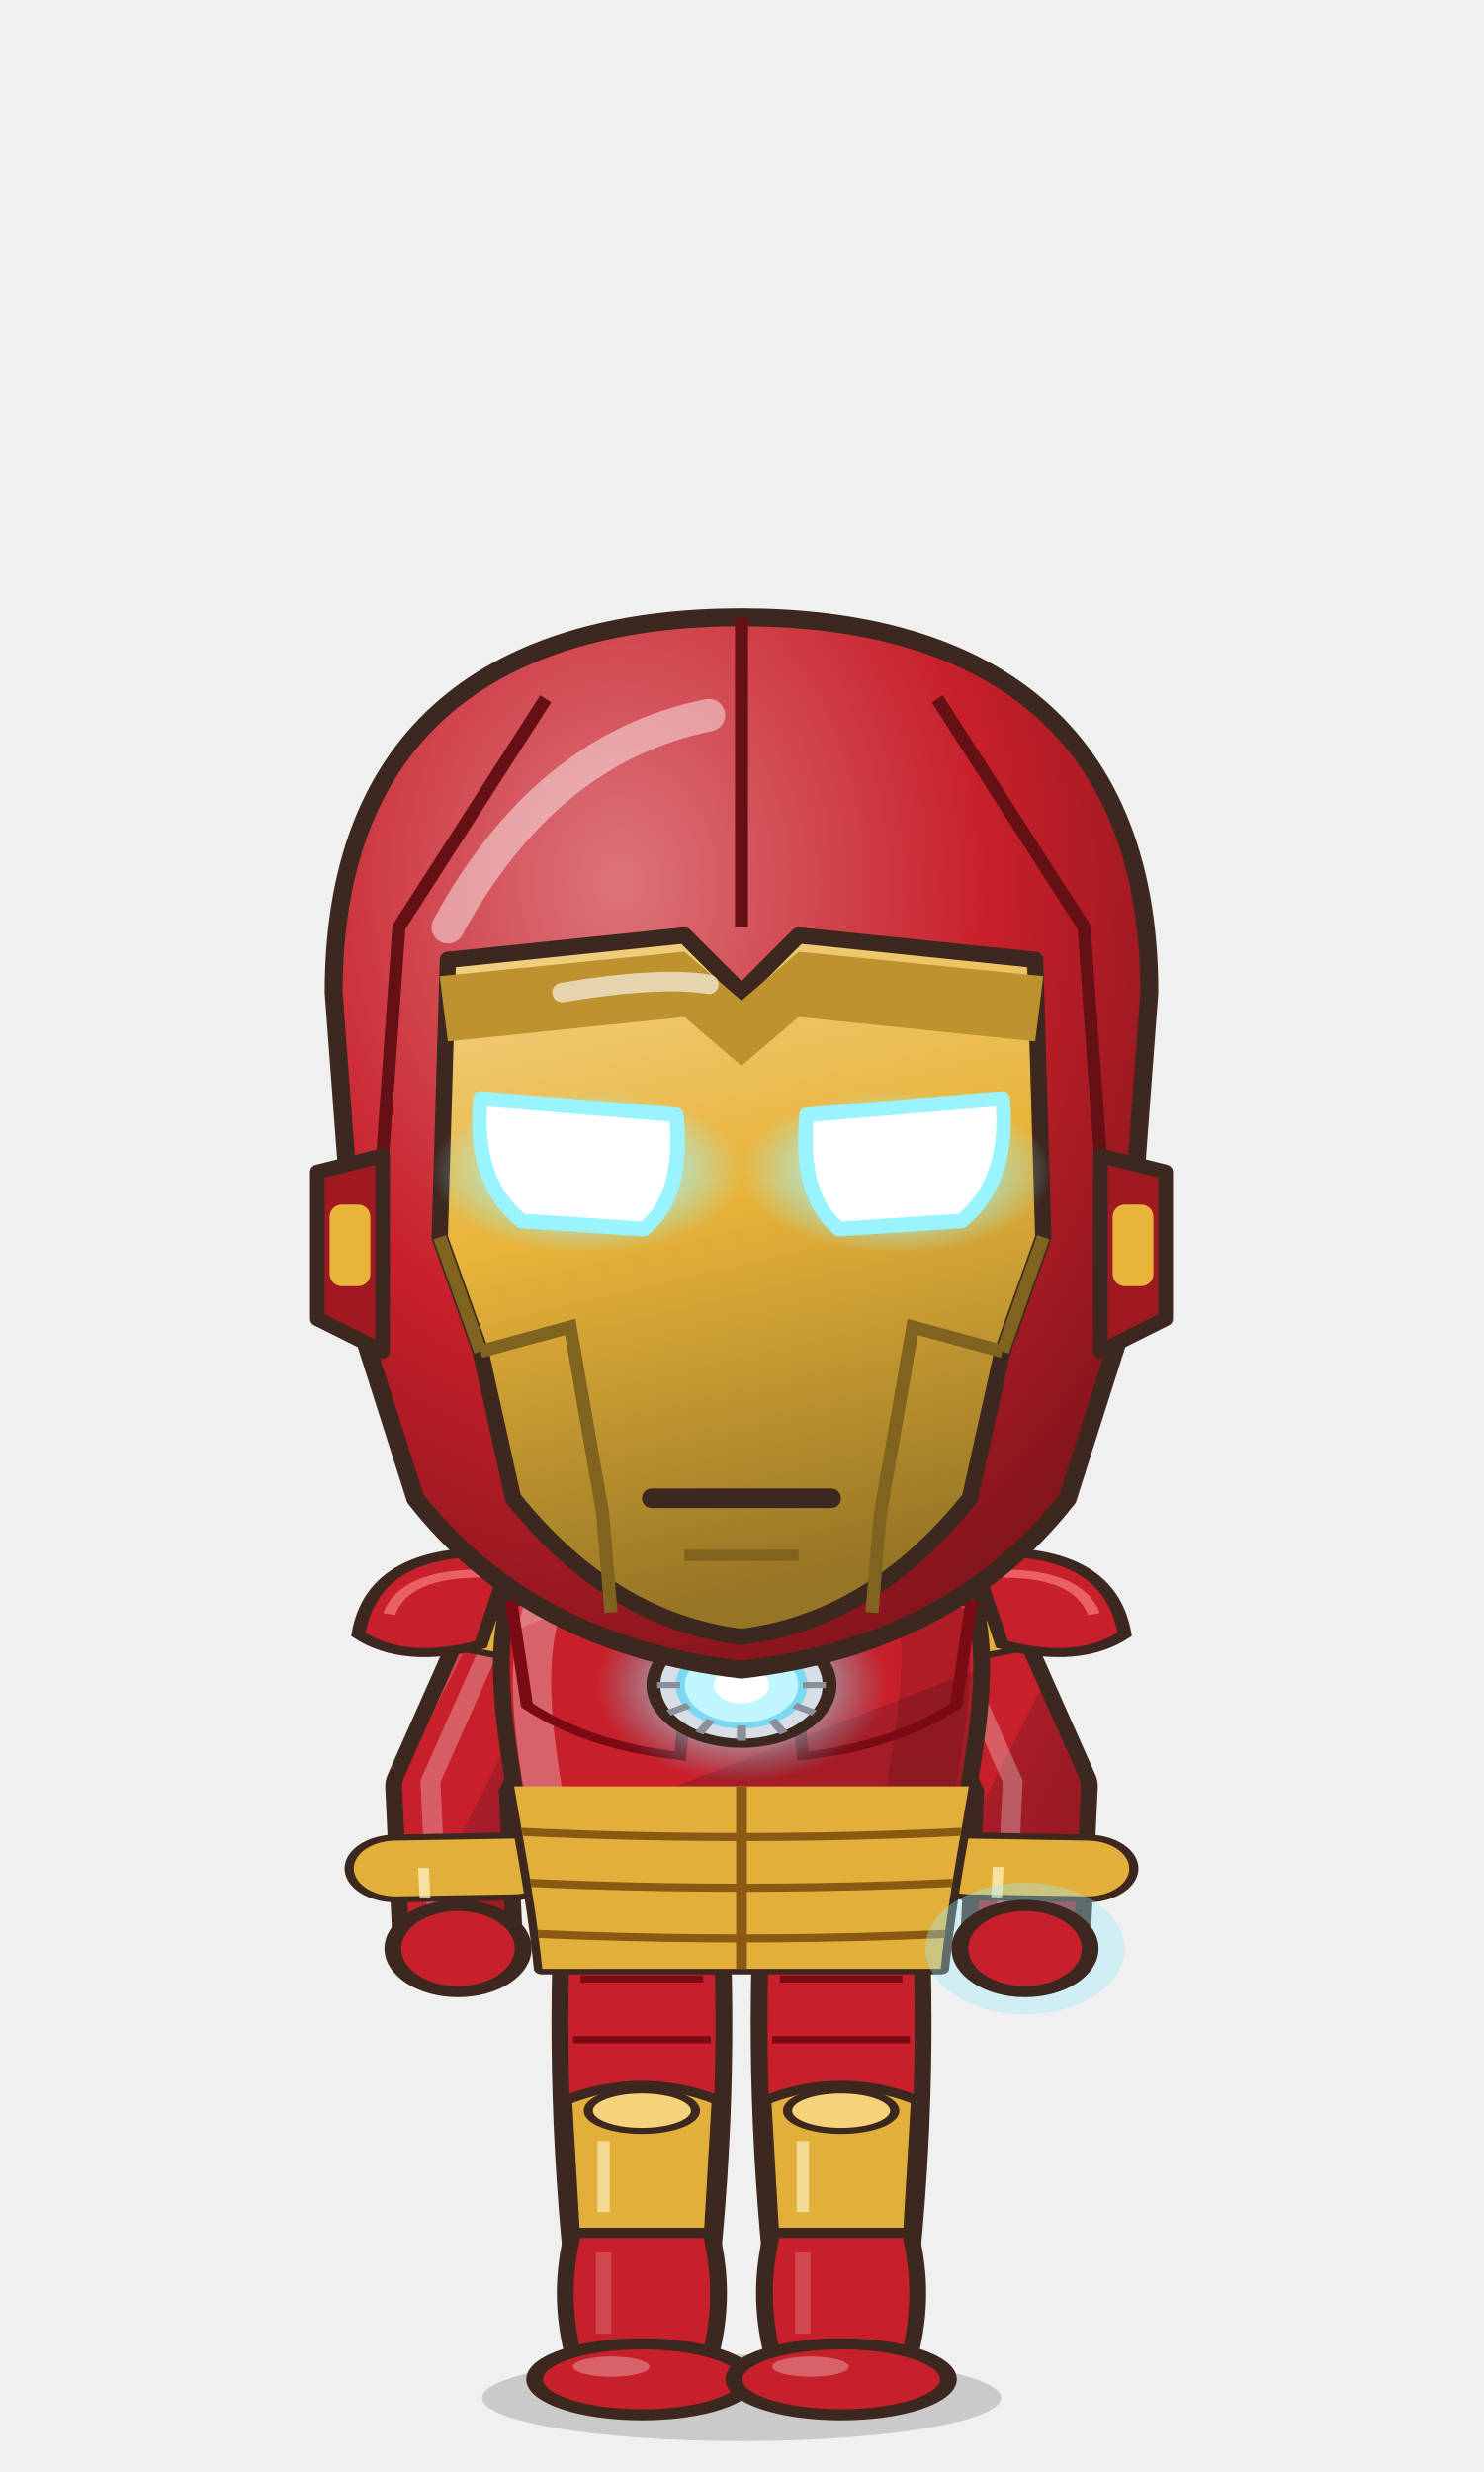
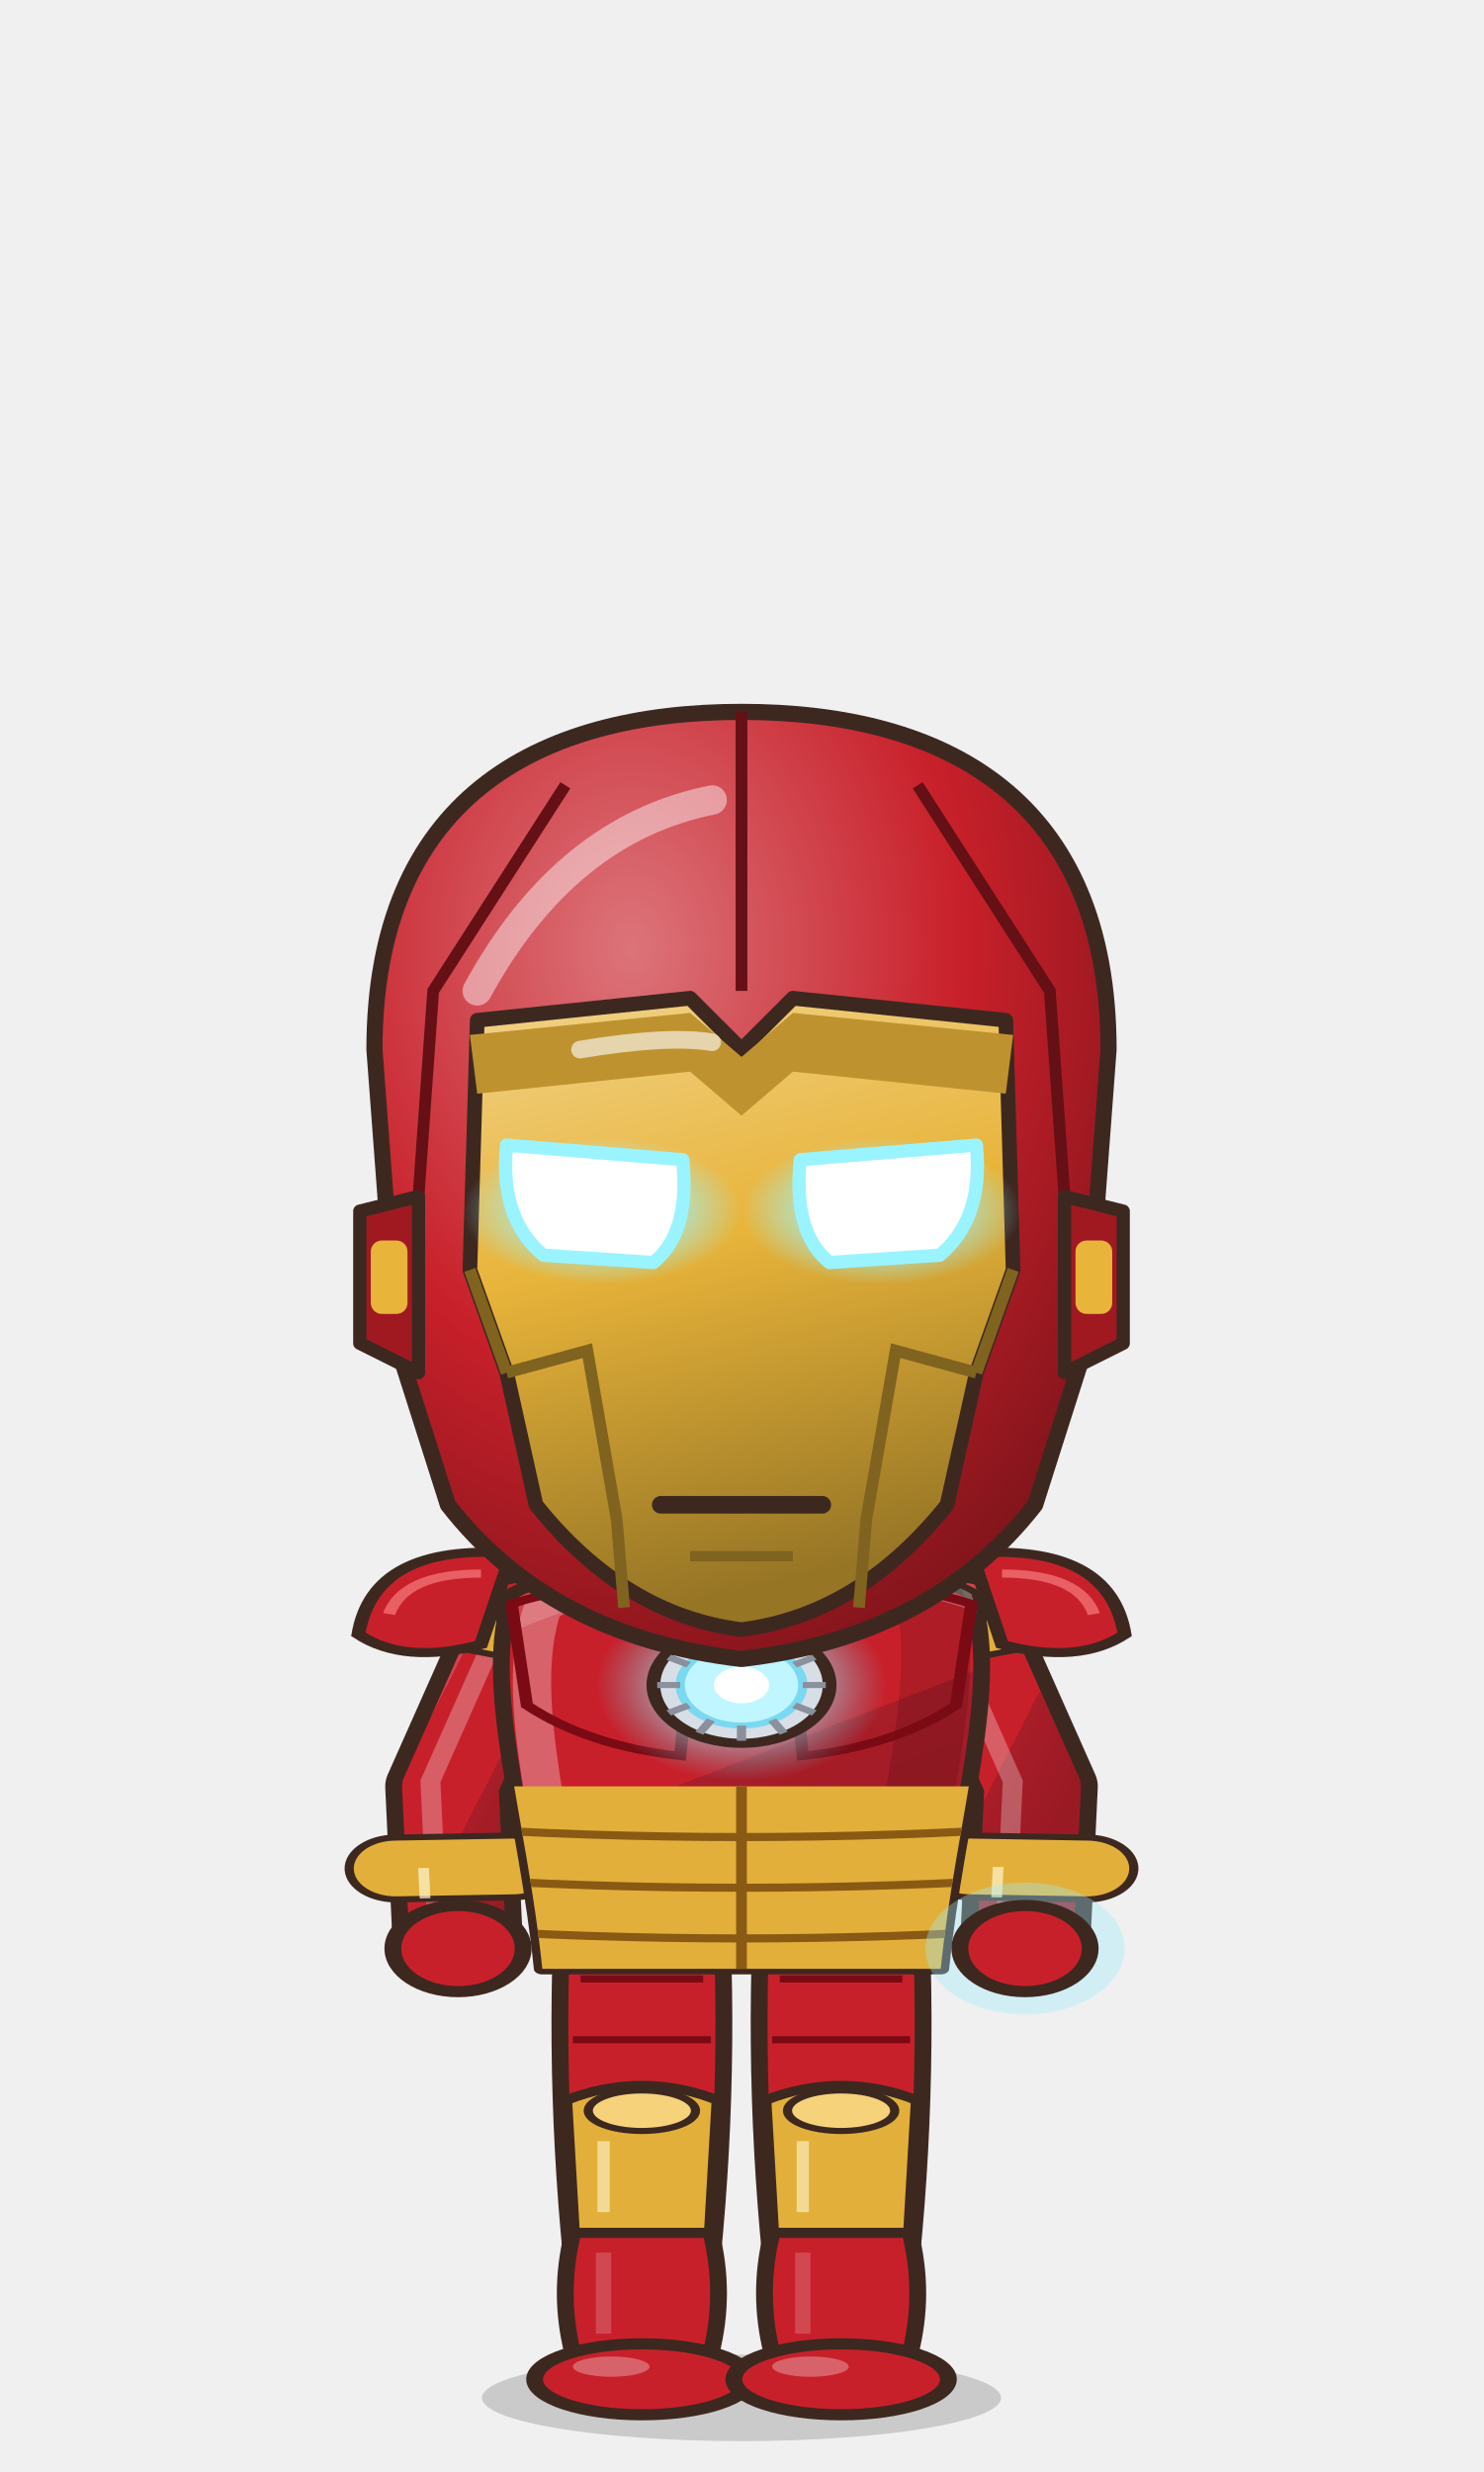
<svg xmlns="http://www.w3.org/2000/svg" viewBox="-120 -180 240 400" width="86.4" height="144.0">
  <defs>
    <linearGradient id="hair259" x1="0" y1="0" x2=".35" y2="1">
      <stop offset="0" stop-color="#4c4743" />
      <stop offset=".16" stop-color="#4c4743" />
      <stop offset=".16" stop-color="#2a2420" />
      <stop offset=".58" stop-color="#2a2420" />
      <stop offset=".58" stop-color="#262020" />
      <stop offset="1" stop-color="#221d1d" />
    </linearGradient>
    <radialGradient id="skin259" cx=".4" cy=".32" r=".85">
      <stop offset="0" stop-color="#ffe0c8" />
      <stop offset=".84" stop-color="#ffe0c8" />
      <stop offset=".84" stop-color="#f1cab1" />
      <stop offset="1" stop-color="#f1cab1" />
    </radialGradient>
    <linearGradient id="cloth259" x1="0" y1="0" x2=".45" y2="1">
      <stop offset="0" stop-color="#d0434c" />
      <stop offset=".16" stop-color="#d0434c" />
      <stop offset=".16" stop-color="#c8202a" />
      <stop offset=".6" stop-color="#c8202a" />
      <stop offset=".6" stop-color="#a81d28" />
      <stop offset="1" stop-color="#9a1a24" />
    </linearGradient>
    <linearGradient id="iris259" x1="0" y1="0" x2="0" y2="1">
      <stop offset="0" stop-color="#211a12" />
      <stop offset=".5" stop-color="#4a3a2a" />
      <stop offset="1" stop-color="#9b9289" />
    </linearGradient>
    <linearGradient id="gold259" x1="0" y1="0" x2="1" y2="1">
      <stop offset="0" stop-color="#f6d27a" />
      <stop offset=".55" stop-color="#d9a63a" />
      <stop offset="1" stop-color="#a8761e" />
    </linearGradient>
    <linearGradient id="steel259" x1="0" y1="0" x2="1" y2="1">
      <stop offset="0" stop-color="#e4e8ee" />
      <stop offset=".5" stop-color="#9aa3ad" />
      <stop offset="1" stop-color="#5a606a" />
    </linearGradient>
    <linearGradient id="beard259" x1="0" y1="0" x2="0" y2="1">
      <stop offset="0" stop-color="#e6e6ea" />
      <stop offset="1" stop-color="#b8b8c2" />
    </linearGradient>
    <radialGradient id="hawkiris259" cx=".45" cy=".4" r=".7">
      <stop offset="0" stop-color="#ffe27a" />
      <stop offset=".6" stop-color="#e8a52a" />
      <stop offset="1" stop-color="#9a5a12" />
    </radialGradient>
    <linearGradient id="straw259" x1="0" y1="0" x2=".3" y2="1">
      <stop offset="0" stop-color="#ffe7aa" />
      <stop offset=".16" stop-color="#ffe7aa" />
      <stop offset=".16" stop-color="#ffe39a" />
      <stop offset=".58" stop-color="#ffe39a" />
      <stop offset=".58" stop-color="#e9b456" />
      <stop offset="1" stop-color="#d6a54f" />
    </linearGradient>
    <radialGradient id="blush259">
      <stop offset="0" stop-color="#ff7f86" stop-opacity=".9" />
      <stop offset="1" stop-color="#ff7f86" stop-opacity="0" />
    </radialGradient>
    <clipPath id="face259">
      <path d="M -46,-4 C -47,-38 -25,-55 0,-55 C 25,-55 47,-38 46,-4 C 45,23 26,43 0,44 C -26,43 -45,23 -46,-4 Z" />
    </clipPath>
    <clipPath id="torso259">
      <path d="M -30,50 C -34,68 -28,94 -26,124 L 26,124 C 28,94 34,68 30,50 C 18,40 -18,40 -30,50 Z" />
    </clipPath>
  </defs>
  <ellipse cx="0" cy="208" rx="42" ry="7" fill="#000000" opacity=".16" />
-   <g transform="translate(0,73.0) scale(1.320,1.320) translate(0,-44)" />
+   <g transform="translate(0,73.0) scale(1.188,1.188) translate(0,-44)" />
  <g transform="translate(0,205) scale(1.24,0.82) translate(0,-205)">
    <path d="M -23.5,118 Q -24.5,160.0 -20.5,202 L -5.5,202 Q -1.5,160.0 -2.5,118 Z" fill="#c8202a" stroke="#3d2820" stroke-width="2.2" stroke-linejoin="round" />
    <path d="M -22,176 Q -24,188.0 -22,200 L -4,200 Q -2,188.0 -4,176 Z" fill="#c8202a" stroke="#3d2820" stroke-width="2.2" stroke-linejoin="round" />
    <path d="M -18,180 L -18,196" stroke="#ffffff" stroke-width="2" opacity=".18" />
    <path d="M -23,150 Q -13,144 -3,150 L -4,176 L -22,176 Z" fill="#e2b03a" stroke="#3d2820" stroke-width="1.8" />
    <ellipse cx="-13" cy="152" rx="7" ry="4" fill="#f6d27a" stroke="#3d2820" stroke-width="1.2" />
    <path d="M -21,126 L -5,126 M -22,138 L -4,138" stroke="#7a0a14" stroke-width="1.4" />
    <path d="M -18,158 L -18,172" stroke="#fff6d0" stroke-width="1.6" opacity=".6" />
    <ellipse cx="-13" cy="205" rx="14" ry="7" fill="#c8202a" stroke="#3d2820" stroke-width="2.2" stroke-linejoin="round" />
    <ellipse cx="-17" cy="202.5" rx="5" ry="2" fill="#ffffff" opacity=".3" />
    <path d="M 2.5,118 Q 1.5,160.0 5.5,202 L 20.5,202 Q 24.5,160.0 23.5,118 Z" fill="#c8202a" stroke="#3d2820" stroke-width="2.2" stroke-linejoin="round" />
    <path d="M 4,176 Q 2,188.0 4,200 L 22,200 Q 24,188.0 22,176 Z" fill="#c8202a" stroke="#3d2820" stroke-width="2.2" stroke-linejoin="round" />
    <path d="M 8,180 L 8,196" stroke="#ffffff" stroke-width="2" opacity=".18" />
    <path d="M 3,150 Q 13,144 23,150 L 22,176 L 4,176 Z" fill="#e2b03a" stroke="#3d2820" stroke-width="1.8" />
    <ellipse cx="13" cy="152" rx="7" ry="4" fill="#f6d27a" stroke="#3d2820" stroke-width="1.2" />
    <path d="M 5,126 L 21,126 M 4,138 L 22,138" stroke="#7a0a14" stroke-width="1.4" />
    <path d="M 8,158 L 8,172" stroke="#fff6d0" stroke-width="1.6" opacity=".6" />
    <ellipse cx="13" cy="205" rx="14" ry="7" fill="#c8202a" stroke="#3d2820" stroke-width="2.2" stroke-linejoin="round" />
    <ellipse cx="9" cy="202.5" rx="5" ry="2" fill="#ffffff" opacity=".3" />
    <path d="M -28,54 L -38,88 L -37,120" stroke="#3d2820" stroke-width="17" fill="none" stroke-linecap="round" stroke-linejoin="round" />
    <path d="M -28,54 L -38,88 L -37,120" stroke="url(#cloth259)" stroke-width="12.6" fill="none" stroke-linecap="round" stroke-linejoin="round" />
    <path d="M -28,54 L -38,88 L -37,120" transform="translate(-2.6,-1)" stroke="#ffffff" stroke-width="2.6" fill="none" stroke-linecap="round" stroke-linejoin="round" opacity=".28" />
    <path d="M -29.9,103.8 L -45.1,104.2" stroke="#3d2820" stroke-width="13.4" stroke-linecap="round" />
    <path d="M -29.9,103.8 L -45.1,104.2" stroke="#e2b03a" stroke-width="11" stroke-linecap="round" />
    <path d="M -22.2,61.2 L -36.8,57.0" stroke="#3d2820" stroke-width="8.4" stroke-linecap="round" />
    <path d="M -22.2,61.2 L -36.8,57.0" stroke="#e2b03a" stroke-width="6" stroke-linecap="round" />
    <path d="M -41.5,104.1 l 0.2,6.0" stroke="#fff6d0" stroke-width="1.4" opacity=".7" />
    <path d="M 28,54 L 38,88 L 37,120" stroke="#3d2820" stroke-width="17" fill="none" stroke-linecap="round" stroke-linejoin="round" />
    <path d="M 28,54 L 38,88 L 37,120" stroke="url(#cloth259)" stroke-width="12.6" fill="none" stroke-linecap="round" stroke-linejoin="round" />
    <path d="M 28,54 L 38,88 L 37,120" transform="translate(-2.6,-1)" stroke="#ffffff" stroke-width="2.6" fill="none" stroke-linecap="round" stroke-linejoin="round" opacity=".28" />
    <path d="M 45.1,104.2 L 29.9,103.8" stroke="#3d2820" stroke-width="13.4" stroke-linecap="round" />
    <path d="M 45.1,104.2 L 29.9,103.8" stroke="#e2b03a" stroke-width="11" stroke-linecap="round" />
    <path d="M 36.8,57.0 L 22.2,61.2" stroke="#3d2820" stroke-width="8.4" stroke-linecap="round" />
    <path d="M 36.8,57.0 L 22.2,61.2" stroke="#e2b03a" stroke-width="6" stroke-linecap="round" />
    <path d="M 33.5,103.9 l -0.2,6.0" stroke="#fff6d0" stroke-width="1.4" opacity=".7" />
    <path d="M -30,50 C -34,68 -28,94 -26,124 L 26,124 C 28,94 34,68 30,50 C 18,40 -18,40 -30,50 Z" fill="url(#cloth259)" stroke="#3d2820" stroke-width="2.2" stroke-linejoin="round" />
    <g clip-path="url(#torso259)">
      <path d="M -30,50 C -34,68 -28,94 -26,124 L 26,124 C 28,94 34,68 30,50 C 18,40 -18,40 -30,50 Z" transform="translate(4,3)" fill="none" stroke="#ffffff" stroke-width="5" opacity=".3" />
      <path d="M -30,50 C -34,68 -28,94 -26,124 L 26,124 C 28,94 34,68 30,50 C 18,40 -18,40 -30,50 Z" transform="translate(-6,-2)" fill="none" stroke="#000000" stroke-width="9" opacity=".13" />
    </g>
    <g clip-path="url(#torso259)">
      <path d="M -40,88 L 40,88 L 40,130 L -40,130 Z" fill="#e2b03a" />
      <path d="M -40,96 Q 0,100 40,96" stroke="#8a5a14" stroke-width="1.6" fill="none" />
      <path d="M -40,106 Q 0,110 40,106" stroke="#8a5a14" stroke-width="1.6" fill="none" />
      <path d="M -40,116 Q 0,120 40,116" stroke="#8a5a14" stroke-width="1.6" fill="none" />
      <path d="M 0,88 L 0,124" stroke="#8a5a14" stroke-width="1.4" />
      <path d="M -40,40 L -40,60 Q -22,56 -12,84 L 12,84 Q 22,56 40,60 L 40,40 Z" fill="#000000" opacity=".0" />
    </g>
    <path d="M -30,52 Q -18,46 -6,52 L -8,82 Q -20,80 -28,72 Z M 30,52 Q 18,46 6,52 L 8,82 Q 20,80 28,72 Z" fill="none" stroke="#7a0a14" stroke-width="1.6" />
    <path d="M -16,44 L -6,58 M 16,44 L 6,58" stroke="#e2b03a" stroke-width="4" stroke-linecap="round" />
    <defs>
      <radialGradient id="ar259">
        <stop offset="0" stop-color="#ffffff" />
        <stop offset=".4" stop-color="#bff6ff" />
        <stop offset="1" stop-color="#5ad8f0" stop-opacity="0" />
      </radialGradient>
    </defs>
    <circle cx="0" cy="68" r="19" fill="url(#ar259)" opacity=".7" />
    <circle cx="0" cy="68" r="11.5" fill="#d8dee6" stroke="#3d2820" stroke-width="1.8" />
    <circle cx="0" cy="68" r="8" fill="#bff6ff" stroke="#7ad8f0" stroke-width="1.2" />
    <path d="M 8.0,68.0 L 11.0,68.0" stroke="#8a909c" stroke-width="1.2" />
    <path d="M 6.9,72.0 L 9.5,73.5" stroke="#8a909c" stroke-width="1.2" />
    <path d="M 4.0,74.9 L 5.5,77.5" stroke="#8a909c" stroke-width="1.2" />
    <path d="M 0.0,76.0 L 0.0,79.0" stroke="#8a909c" stroke-width="1.2" />
    <path d="M -4.0,74.9 L -5.5,77.5" stroke="#8a909c" stroke-width="1.2" />
    <path d="M -6.9,72.0 L -9.5,73.5" stroke="#8a909c" stroke-width="1.2" />
    <path d="M -8.0,68.0 L -11.0,68.0" stroke="#8a909c" stroke-width="1.2" />
    <path d="M -6.9,64.0 L -9.5,62.5" stroke="#8a909c" stroke-width="1.2" />
    <path d="M -4.0,61.1 L -5.5,58.5" stroke="#8a909c" stroke-width="1.2" />
    <path d="M -0.0,60.0 L -0.0,57.0" stroke="#8a909c" stroke-width="1.2" />
    <path d="M 4.0,61.1 L 5.5,58.5" stroke="#8a909c" stroke-width="1.2" />
    <path d="M 6.9,64.0 L 9.5,62.5" stroke="#8a909c" stroke-width="1.2" />
    <circle cx="0" cy="68" r="3.6" fill="#ffffff" />
    <path d="M -30,42 Q -48,40 -50,58 Q -44,64 -34,60 Z" fill="#c8202a" stroke="#3d2820" stroke-width="1.8" />
    <path d="M -34,46 Q -44,46 -46,54" stroke="#ff8a8a" stroke-width="1.6" fill="none" opacity=".6" />
    <path d="M 30,42 Q 48,40 50,58 Q 44,64 34,60 Z" fill="#c8202a" stroke="#3d2820" stroke-width="1.8" />
    <path d="M 34,46 Q 44,46 46,54" stroke="#ff8a8a" stroke-width="1.6" fill="none" opacity=".6" />
    <circle cx="37" cy="120" r="13" fill="#9aecff" opacity=".35" />
    <circle cx="37" cy="120" r="6" fill="#ffffff" />
    <circle cx="-37" cy="120" r="8.5" fill="#c8202a" stroke="#3d2820" stroke-width="2.2" />
    <circle cx="37" cy="120" r="8.5" fill="#c8202a" stroke="#3d2820" stroke-width="2.2" />
    <path d="M -10,34 L 10,34 L 9,46 Q 0,50 -9,46 Z" fill="#f1cab1" />
  </g>
-   <g transform="translate(0,73.0) scale(1.320,1.320) translate(0,-44)">
+   <g transform="translate(0,73.0) scale(1.188,1.188) translate(0,-44)">
    <path d="M -46,-4 C -47,-38 -25,-55 0,-55 C 25,-55 47,-38 46,-4 C 45,23 26,43 0,44 C -26,43 -45,23 -46,-4 Z" fill="url(#skin259)" stroke="#3d2820" stroke-width="2.2" stroke-linejoin="round" />
    <g clip-path="url(#face259)">
      <path d="M -46,-4 C -47,-38 -25,-55 0,-55 C 25,-55 47,-38 46,-4 C 45,23 26,43 0,44 C -26,43 -45,23 -46,-4 Z" transform="translate(3.5,2.5)" fill="none" stroke="#ffffff" stroke-width="3.4" opacity=".45" />
    </g>
    <g clip-path="url(#face259)">
      <path d="M 0,0 Z" transform="translate(0,6)" fill="#e7bca4" opacity=".5" />
    </g>
    <ellipse cx="-17" cy="8" rx="10" ry="9" fill="#ffffff" />
    <ellipse cx="-17" cy="9" rx="8.6" ry="8" fill="url(#iris259)" />
    <ellipse cx="-17" cy="4.0" rx="8.6" ry="3.8" fill="#1e1612" opacity=".38" />
    <ellipse cx="-17" cy="9" rx="8.6" ry="8" fill="none" stroke="#211a12" stroke-width="1.1" />
    <ellipse cx="-17" cy="10" rx="4" ry="4.05" fill="#1e1612" />
    <ellipse cx="-17" cy="13.9" rx="5" ry="2.0" fill="#ffffff" opacity=".28" />
    <circle cx="-13.5" cy="4.85" r="2.4" fill="#ffffff" />
    <circle cx="-20.2" cy="12.05" r="1.6" fill="#ffffff" opacity=".9" />
    <path d="M -28,-1.5 Q -17,-11.1 -6,-5.3" stroke="#2b1d18" stroke-width="3.4" fill="none" stroke-linecap="round" />
    <path d="M -29,-6 L -5,-10" stroke="#2b1d18" stroke-width="3.4" stroke-linecap="round" />
    <ellipse cx="17" cy="8" rx="10" ry="9" fill="#ffffff" />
    <ellipse cx="17" cy="9" rx="8.6" ry="8" fill="url(#iris259)" />
    <ellipse cx="17" cy="4.0" rx="8.6" ry="3.8" fill="#1e1612" opacity=".38" />
    <ellipse cx="17" cy="9" rx="8.6" ry="8" fill="none" stroke="#211a12" stroke-width="1.1" />
    <ellipse cx="17" cy="10" rx="4" ry="4.05" fill="#1e1612" />
    <ellipse cx="17" cy="13.9" rx="5" ry="2.0" fill="#ffffff" opacity=".28" />
    <circle cx="20.5" cy="4.85" r="2.4" fill="#ffffff" />
    <circle cx="13.8" cy="12.05" r="1.6" fill="#ffffff" opacity=".9" />
    <path d="M 6,-1.5 Q 17,-11.1 28,-5.3" stroke="#2b1d18" stroke-width="3.4" fill="none" stroke-linecap="round" />
    <path d="M 5,-10 L 29,-6" stroke="#2b1d18" stroke-width="3.4" stroke-linecap="round" />
    <path d="M -6,27 Q 2,29 8,23" stroke="#3d2820" stroke-width="2.4" fill="none" stroke-linecap="round" />
    <ellipse cx="-27" cy="22" rx="11" ry="6" fill="url(#blush259)" opacity="0.40" />
    <ellipse cx="27" cy="22" rx="11" ry="6" fill="url(#blush259)" opacity="0.40" />
    <path d="M -1,17 Q 1,19 2,17" stroke="#a78d7c" stroke-width="1.8" fill="none" stroke-linecap="round" />
    <path d="M 0,0 Z" fill="url(#hair259)" stroke="#3d2820" stroke-width="2.2" stroke-linejoin="round" />
    <defs>
      <radialGradient id="ih259" cx=".35" cy=".25" r=".9">
        <stop offset="0" stop-color="#dc747a" />
        <stop offset=".5" stop-color="#c8202a" />
        <stop offset="1" stop-color="#6e1117" />
      </radialGradient>
      <linearGradient id="ip259" x1="0" y1="0" x2=".2" y2="1">
        <stop offset="0" stop-color="#f1d288" />
        <stop offset=".45" stop-color="#e8b43a" />
        <stop offset="1" stop-color="#967525" />
      </linearGradient>
      <radialGradient id="ig259">
        <stop offset="0" stop-color="#ffffff" />
        <stop offset=".45" stop-color="#9af4ff" />
        <stop offset="1" stop-color="#9af4ff" stop-opacity="0" />
      </radialGradient>
    </defs>
    <path d="M -47,14 L -50,-26 C -50,-60 -28,-72 0,-72 C 28,-72 50,-60 50,-26 L 47,14 L 40,36 Q 26,54 0,57 Q -26,54 -40,36 Z" fill="url(#ih259)" stroke="#3d2820" stroke-width="2.2" stroke-linejoin="round" />
    <defs>
      <clipPath id="ic259">
        <path d="M -47,14 L -50,-26 C -50,-60 -28,-72 0,-72 C 28,-72 50,-60 50,-26 L 47,14 L 40,36 Q 26,54 0,57 Q -26,54 -40,36 Z" />
      </clipPath>
    </defs>
    <g clip-path="url(#ic259)">
      <path d="M 0,-72 L 0,-34 M -24,-62 L -42,-34 L -44,-6 M 24,-62 L 42,-34 L 44,-6" stroke="#641015" stroke-width="1.6" fill="none" />
    </g>
    <path d="M -44,-6 L -52,-4 L -52,14 L -44,18 Z" fill="#a01921" stroke="#3d2820" stroke-width="1.8" stroke-linejoin="round" />
    <rect x="-50.5" y="0" width="5" height="10" rx="1.5" fill="#e8b43a" />
    <path d="M 44,-6 L 52,-4 L 52,14 L 44,18 Z" fill="#a01921" stroke="#3d2820" stroke-width="1.8" stroke-linejoin="round" />
    <rect x="45.5" y="0" width="5" height="10" rx="1.5" fill="#e8b43a" />
    <path d="M -36,-30 L -7,-33 L 0,-26 L 7,-33 L 36,-30 L 37,4 L 32,18 L 28,36 Q 16,51 0,53 Q -16,51 -28,36 L -32,18 L -37,4 Z" fill="url(#ip259)" stroke="#3d2820" stroke-width="2" stroke-linejoin="round" />
    <path d="M -37,-28 L -7,-31 L 0,-25 L 7,-31 L 37,-28 L 36,-20 L 7,-23 L 0,-17 L -7,-23 L -36,-20 Z" fill="#be932f" />
    <path d="M -32,18 L -21,15 L -17,38 L -16,50 M -37,4 L -32,18" stroke="#7f631f" stroke-width="1.6" fill="none" />
    <path d="M 32,18 L 21,15 L 17,38 L 16,50 M 37,4 L 32,18" stroke="#7f631f" stroke-width="1.6" fill="none" />
    <path d="M -11,36 L 11,36" stroke="#3d2820" stroke-width="2.4" stroke-linecap="round" />
    <path d="M -7,43 L 7,43" stroke="#7f631f" stroke-width="1.4" />
    <ellipse cx="-19" cy="-4" rx="19" ry="10" fill="url(#ig259)" opacity=".8" />
    <path d="M -32,-13 L -8,-11 Q -7,-1 -12,3 L -27,2 Q -33,-3 -32,-13 Z" fill="#ffffff" stroke="#9af4ff" stroke-width="1.8" stroke-linejoin="round" />
    <ellipse cx="19" cy="-4" rx="19" ry="10" fill="url(#ig259)" opacity=".8" />
    <path d="M 32,-13 L 8,-11 Q 7,-1 12,3 L 27,2 Q 33,-3 32,-13 Z" fill="#ffffff" stroke="#9af4ff" stroke-width="1.8" stroke-linejoin="round" />
    <path d="M -22,-26 Q -10,-28 -4,-27" stroke="#ffffff" stroke-width="2.4" fill="none" stroke-linecap="round" opacity=".6" />
    <path d="M -36,-34 Q -24,-56 -4,-60" stroke="#ffffff" stroke-width="4" fill="none" stroke-linecap="round" opacity=".45" />
  </g>
  <g transform="translate(0,205) scale(1.24,0.82) translate(0,-205)" />
</svg>
